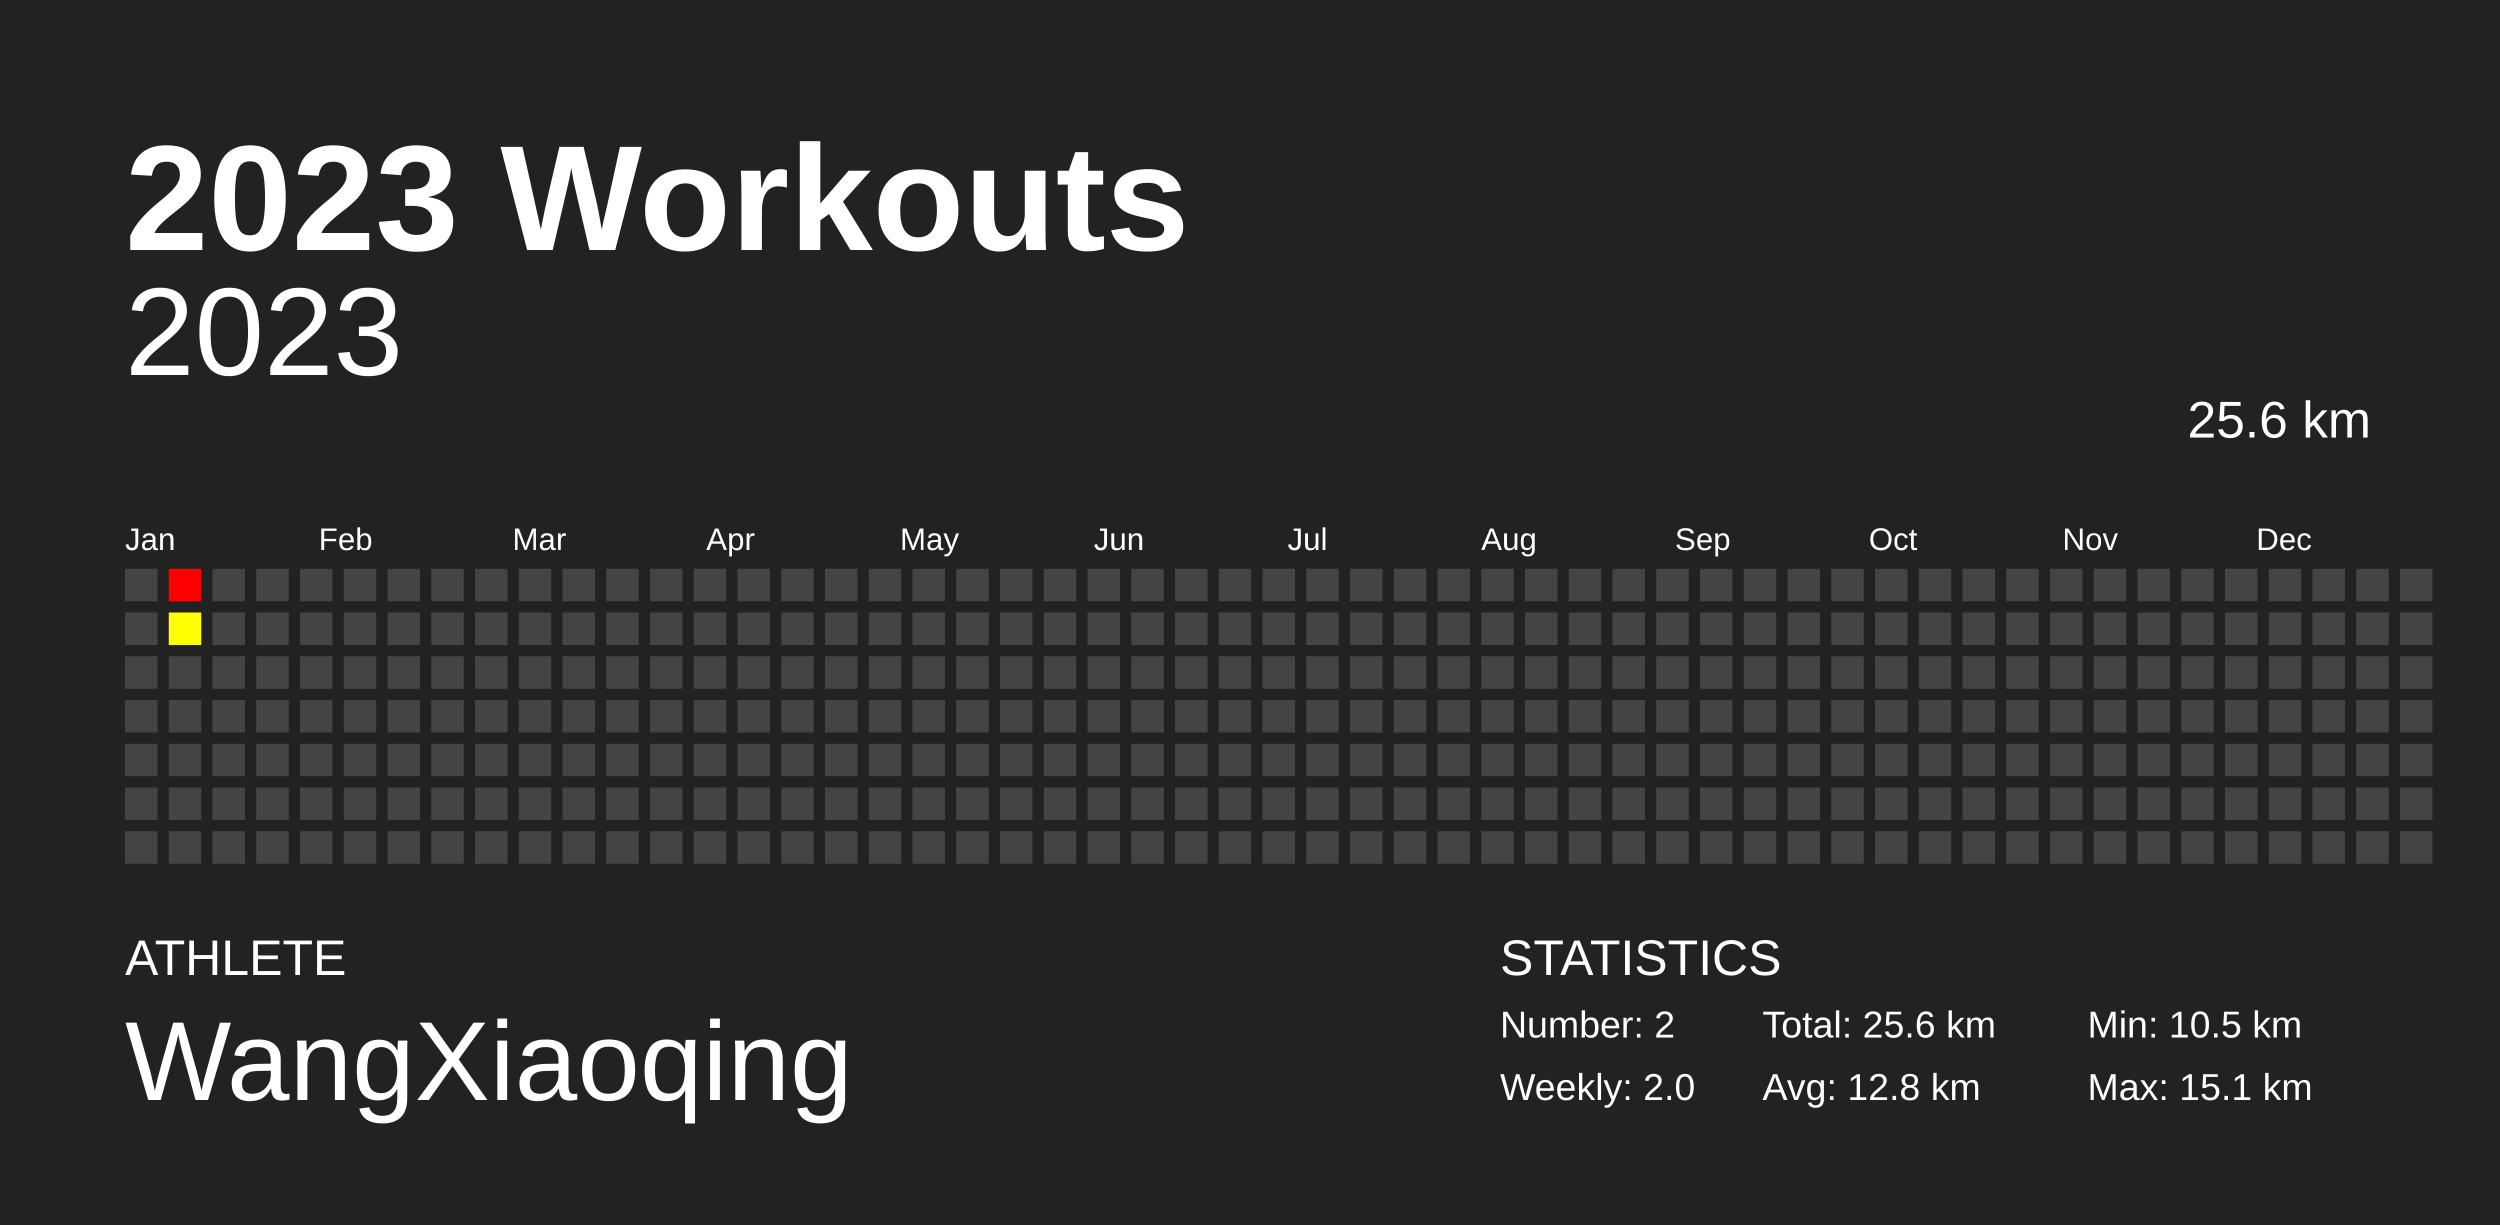
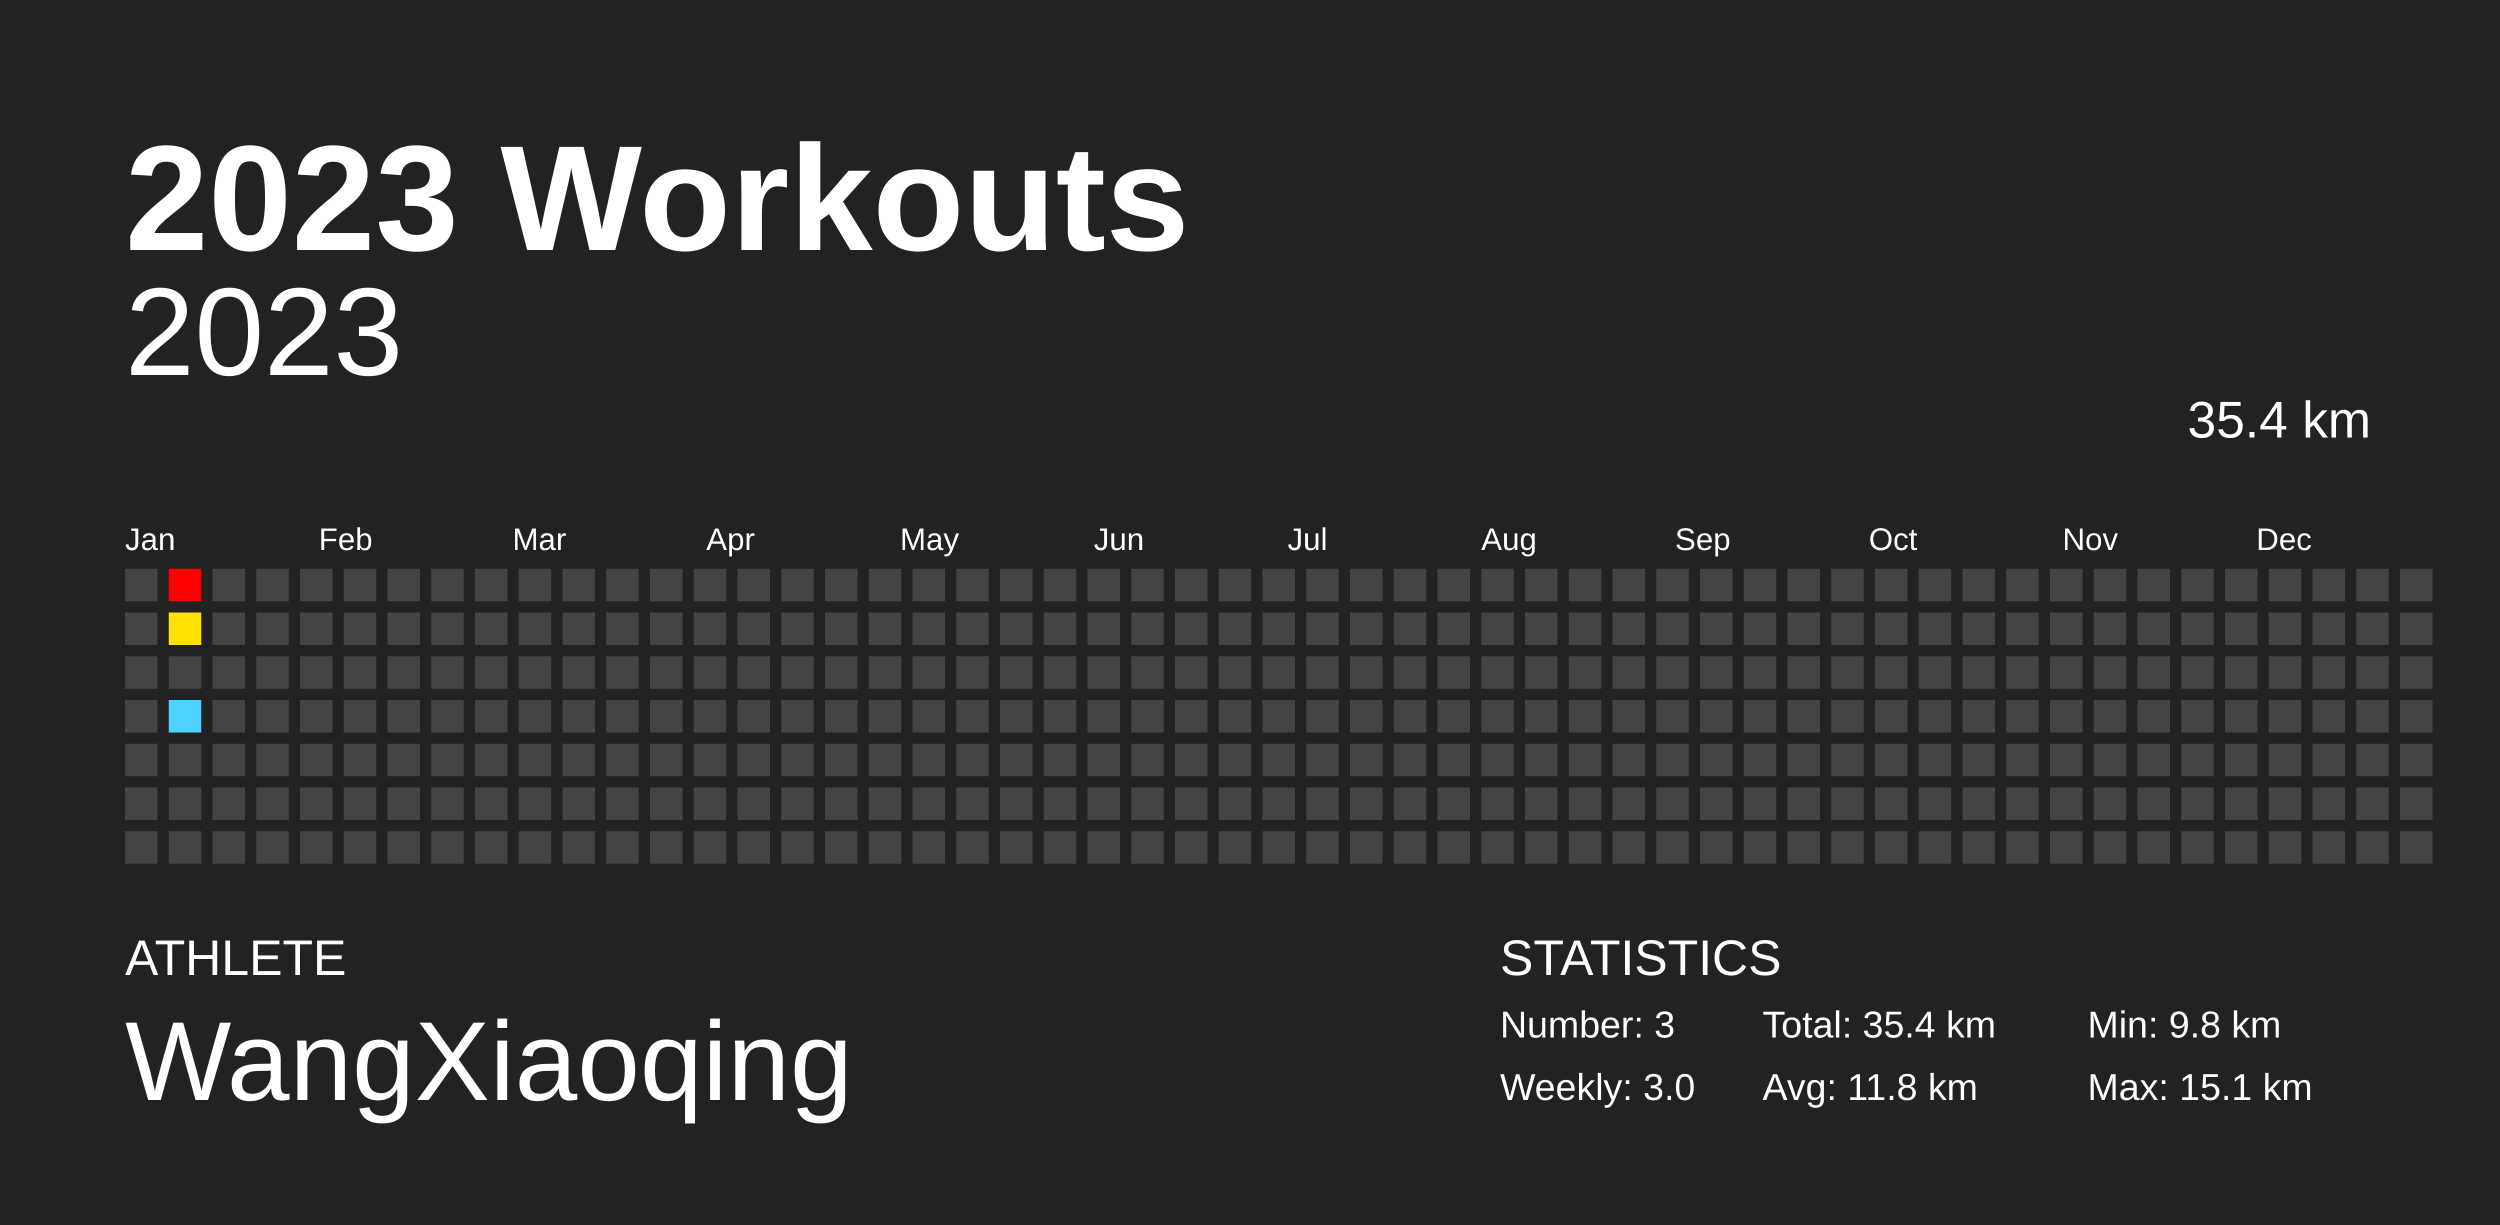
<svg xmlns="http://www.w3.org/2000/svg" baseProfile="full" height="98mm" version="1.1" viewBox="0,0,200,98" width="200mm">
  <defs />
  <rect fill="#222222" height="98" width="200" x="0" y="0" />
  <text fill="#FFFFFF" style="font-size:12px; font-family:Arial; font-weight:bold;" x="10" y="20">2023 Workouts</text>
  <text fill="#FFFFFF" style="font-size:4px; font-family:Arial" x="10" y="78">ATHLETE</text>
  <text fill="#FFFFFF" style="font-size:9px; font-family:Arial" x="10" y="88">WangXiaoqing</text>
  <text fill="#FFFFFF" style="font-size:4px; font-family:Arial" x="120" y="78">STATISTICS</text>
-   <text fill="#FFFFFF" style="font-size:3px; font-family:Arial" x="120" y="83">Number: 2</text>
-   <text fill="#FFFFFF" style="font-size:3px; font-family:Arial" x="120" y="88">Weekly: 2.0</text>
-   <text fill="#FFFFFF" style="font-size:3px; font-family:Arial" x="141" y="83">Total: 25.6 km</text>
-   <text fill="#FFFFFF" style="font-size:3px; font-family:Arial" x="141" y="88">Avg: 12.8 km</text>
-   <text fill="#FFFFFF" style="font-size:3px; font-family:Arial" x="167" y="83">Min: 10.5 km</text>
+   <text fill="#FFFFFF" style="font-size:3px; font-family:Arial" x="120" y="83">Number: 3</text>
+   <text fill="#FFFFFF" style="font-size:3px; font-family:Arial" x="120" y="88">Weekly: 3.0</text>
+   <text fill="#FFFFFF" style="font-size:3px; font-family:Arial" x="141" y="83">Total: 35.4 km</text>
+   <text fill="#FFFFFF" style="font-size:3px; font-family:Arial" x="141" y="88">Avg: 11.8 km</text>
+   <text fill="#FFFFFF" style="font-size:3px; font-family:Arial" x="167" y="83">Min: 9.8 km</text>
  <text fill="#FFFFFF" style="font-size:3px; font-family:Arial" x="167" y="88">Max: 15.1 km</text>
  <text alignment-baseline="hanging" fill="#FFFFFF" style="font-size:10.0px; font-family:Arial;" x="10" y="30">2023</text>
-   <text alignment-baseline="hanging" fill="#FFFFFF" style="font-size:4.125px; font-family:Arial;" x="175" y="35">25.6 km</text>
+   <text alignment-baseline="hanging" fill="#FFFFFF" style="font-size:4.125px; font-family:Arial;" x="175" y="35">35.4 km</text>
  <text fill="#FFFFFF" style="font-size:2.5px; font-family:Arial" x="10.0" y="44">Jan</text>
  <text fill="#FFFFFF" style="font-size:2.5px; font-family:Arial" x="25.5" y="44">Feb</text>
  <text fill="#FFFFFF" style="font-size:2.5px; font-family:Arial" x="41.0" y="44">Mar</text>
  <text fill="#FFFFFF" style="font-size:2.5px; font-family:Arial" x="56.5" y="44">Apr</text>
  <text fill="#FFFFFF" style="font-size:2.5px; font-family:Arial" x="72.0" y="44">May</text>
  <text fill="#FFFFFF" style="font-size:2.5px; font-family:Arial" x="87.5" y="44">Jun</text>
  <text fill="#FFFFFF" style="font-size:2.5px; font-family:Arial" x="103.0" y="44">Jul</text>
  <text fill="#FFFFFF" style="font-size:2.5px; font-family:Arial" x="118.5" y="44">Aug</text>
  <text fill="#FFFFFF" style="font-size:2.5px; font-family:Arial" x="134.0" y="44">Sep</text>
  <text fill="#FFFFFF" style="font-size:2.5px; font-family:Arial" x="149.5" y="44">Oct</text>
  <text fill="#FFFFFF" style="font-size:2.5px; font-family:Arial" x="165.0" y="44">Nov</text>
  <text fill="#FFFFFF" style="font-size:2.5px; font-family:Arial" x="180.5" y="44">Dec</text>
  <rect fill="#444444" height="2.6" width="2.6" x="10.0" y="45.5" />
  <rect fill="#444444" height="2.6" width="2.6" x="10.0" y="49.0" />
  <rect fill="#444444" height="2.6" width="2.6" x="10.0" y="52.5" />
  <rect fill="#444444" height="2.6" width="2.6" x="10.0" y="56.0" />
  <rect fill="#444444" height="2.6" width="2.6" x="10.0" y="59.5" />
  <rect fill="#444444" height="2.6" width="2.6" x="10.0" y="63.0" />
  <rect fill="#444444" height="2.6" width="2.6" x="10.0" y="66.5" />
  <rect fill="#ff0000" height="2.6" width="2.6" x="13.5" y="45.5" />
-   <rect fill="#ffff00" height="2.6" width="2.6" x="13.5" y="49.0" />
+   <rect fill="#ffe100" height="2.6" width="2.6" x="13.5" y="49.0" />
  <rect fill="#444444" height="2.6" width="2.6" x="13.5" y="52.5" />
-   <rect fill="#444444" height="2.6" width="2.6" x="13.5" y="56.0" />
+   <rect fill="#4dd2ff" height="2.6" width="2.6" x="13.5" y="56.0" />
  <rect fill="#444444" height="2.6" width="2.6" x="13.5" y="59.5" />
  <rect fill="#444444" height="2.6" width="2.6" x="13.5" y="63.0" />
  <rect fill="#444444" height="2.6" width="2.6" x="13.5" y="66.5" />
  <rect fill="#444444" height="2.6" width="2.6" x="17.0" y="45.5" />
  <rect fill="#444444" height="2.6" width="2.6" x="17.0" y="49.0" />
  <rect fill="#444444" height="2.6" width="2.6" x="17.0" y="52.5" />
  <rect fill="#444444" height="2.6" width="2.6" x="17.0" y="56.0" />
  <rect fill="#444444" height="2.6" width="2.6" x="17.0" y="59.5" />
  <rect fill="#444444" height="2.6" width="2.6" x="17.0" y="63.0" />
  <rect fill="#444444" height="2.6" width="2.6" x="17.0" y="66.5" />
  <rect fill="#444444" height="2.6" width="2.6" x="20.5" y="45.5" />
  <rect fill="#444444" height="2.6" width="2.6" x="20.5" y="49.0" />
  <rect fill="#444444" height="2.6" width="2.6" x="20.5" y="52.5" />
  <rect fill="#444444" height="2.6" width="2.6" x="20.5" y="56.0" />
  <rect fill="#444444" height="2.6" width="2.6" x="20.5" y="59.5" />
  <rect fill="#444444" height="2.6" width="2.6" x="20.5" y="63.0" />
  <rect fill="#444444" height="2.6" width="2.6" x="20.5" y="66.5" />
  <rect fill="#444444" height="2.6" width="2.6" x="24.0" y="45.5" />
  <rect fill="#444444" height="2.6" width="2.6" x="24.0" y="49.0" />
  <rect fill="#444444" height="2.6" width="2.6" x="24.0" y="52.5" />
  <rect fill="#444444" height="2.6" width="2.6" x="24.0" y="56.0" />
  <rect fill="#444444" height="2.6" width="2.6" x="24.0" y="59.5" />
  <rect fill="#444444" height="2.6" width="2.6" x="24.0" y="63.0" />
  <rect fill="#444444" height="2.6" width="2.6" x="24.0" y="66.5" />
  <rect fill="#444444" height="2.6" width="2.6" x="27.5" y="45.5" />
  <rect fill="#444444" height="2.6" width="2.6" x="27.5" y="49.0" />
  <rect fill="#444444" height="2.6" width="2.6" x="27.5" y="52.5" />
  <rect fill="#444444" height="2.6" width="2.6" x="27.5" y="56.0" />
  <rect fill="#444444" height="2.6" width="2.6" x="27.5" y="59.5" />
  <rect fill="#444444" height="2.6" width="2.6" x="27.5" y="63.0" />
  <rect fill="#444444" height="2.6" width="2.6" x="27.5" y="66.5" />
  <rect fill="#444444" height="2.6" width="2.6" x="31.0" y="45.5" />
  <rect fill="#444444" height="2.6" width="2.6" x="31.0" y="49.0" />
  <rect fill="#444444" height="2.6" width="2.6" x="31.0" y="52.5" />
  <rect fill="#444444" height="2.6" width="2.6" x="31.0" y="56.0" />
  <rect fill="#444444" height="2.6" width="2.6" x="31.0" y="59.5" />
  <rect fill="#444444" height="2.6" width="2.6" x="31.0" y="63.0" />
  <rect fill="#444444" height="2.6" width="2.6" x="31.0" y="66.5" />
  <rect fill="#444444" height="2.6" width="2.6" x="34.5" y="45.5" />
  <rect fill="#444444" height="2.6" width="2.6" x="34.5" y="49.0" />
  <rect fill="#444444" height="2.6" width="2.6" x="34.5" y="52.5" />
  <rect fill="#444444" height="2.6" width="2.6" x="34.5" y="56.0" />
  <rect fill="#444444" height="2.6" width="2.6" x="34.5" y="59.5" />
  <rect fill="#444444" height="2.6" width="2.6" x="34.5" y="63.0" />
  <rect fill="#444444" height="2.6" width="2.6" x="34.5" y="66.5" />
  <rect fill="#444444" height="2.6" width="2.6" x="38.0" y="45.5" />
  <rect fill="#444444" height="2.6" width="2.6" x="38.0" y="49.0" />
  <rect fill="#444444" height="2.6" width="2.6" x="38.0" y="52.5" />
  <rect fill="#444444" height="2.6" width="2.6" x="38.0" y="56.0" />
  <rect fill="#444444" height="2.6" width="2.6" x="38.0" y="59.5" />
  <rect fill="#444444" height="2.6" width="2.6" x="38.0" y="63.0" />
  <rect fill="#444444" height="2.6" width="2.6" x="38.0" y="66.5" />
  <rect fill="#444444" height="2.6" width="2.6" x="41.5" y="45.5" />
  <rect fill="#444444" height="2.6" width="2.6" x="41.5" y="49.0" />
  <rect fill="#444444" height="2.6" width="2.6" x="41.5" y="52.5" />
  <rect fill="#444444" height="2.6" width="2.6" x="41.5" y="56.0" />
  <rect fill="#444444" height="2.6" width="2.6" x="41.5" y="59.5" />
  <rect fill="#444444" height="2.6" width="2.6" x="41.5" y="63.0" />
  <rect fill="#444444" height="2.6" width="2.6" x="41.5" y="66.5" />
  <rect fill="#444444" height="2.6" width="2.6" x="45.0" y="45.5" />
  <rect fill="#444444" height="2.6" width="2.6" x="45.0" y="49.0" />
  <rect fill="#444444" height="2.6" width="2.6" x="45.0" y="52.5" />
  <rect fill="#444444" height="2.6" width="2.6" x="45.0" y="56.0" />
  <rect fill="#444444" height="2.6" width="2.6" x="45.0" y="59.5" />
  <rect fill="#444444" height="2.6" width="2.6" x="45.0" y="63.0" />
  <rect fill="#444444" height="2.6" width="2.6" x="45.0" y="66.5" />
  <rect fill="#444444" height="2.6" width="2.6" x="48.5" y="45.5" />
  <rect fill="#444444" height="2.6" width="2.6" x="48.5" y="49.0" />
  <rect fill="#444444" height="2.6" width="2.6" x="48.5" y="52.5" />
  <rect fill="#444444" height="2.6" width="2.6" x="48.5" y="56.0" />
  <rect fill="#444444" height="2.6" width="2.6" x="48.5" y="59.5" />
  <rect fill="#444444" height="2.6" width="2.6" x="48.5" y="63.0" />
  <rect fill="#444444" height="2.6" width="2.6" x="48.5" y="66.5" />
  <rect fill="#444444" height="2.6" width="2.6" x="52.0" y="45.5" />
  <rect fill="#444444" height="2.6" width="2.6" x="52.0" y="49.0" />
  <rect fill="#444444" height="2.6" width="2.6" x="52.0" y="52.5" />
  <rect fill="#444444" height="2.6" width="2.6" x="52.0" y="56.0" />
  <rect fill="#444444" height="2.6" width="2.6" x="52.0" y="59.5" />
  <rect fill="#444444" height="2.6" width="2.6" x="52.0" y="63.0" />
  <rect fill="#444444" height="2.6" width="2.6" x="52.0" y="66.5" />
  <rect fill="#444444" height="2.6" width="2.6" x="55.5" y="45.5" />
  <rect fill="#444444" height="2.6" width="2.6" x="55.5" y="49.0" />
  <rect fill="#444444" height="2.6" width="2.6" x="55.5" y="52.5" />
  <rect fill="#444444" height="2.6" width="2.6" x="55.5" y="56.0" />
  <rect fill="#444444" height="2.6" width="2.6" x="55.5" y="59.5" />
  <rect fill="#444444" height="2.6" width="2.6" x="55.5" y="63.0" />
  <rect fill="#444444" height="2.6" width="2.6" x="55.5" y="66.5" />
  <rect fill="#444444" height="2.6" width="2.6" x="59.0" y="45.5" />
  <rect fill="#444444" height="2.6" width="2.6" x="59.0" y="49.0" />
  <rect fill="#444444" height="2.6" width="2.6" x="59.0" y="52.5" />
  <rect fill="#444444" height="2.6" width="2.6" x="59.0" y="56.0" />
  <rect fill="#444444" height="2.6" width="2.6" x="59.0" y="59.5" />
  <rect fill="#444444" height="2.6" width="2.6" x="59.0" y="63.0" />
  <rect fill="#444444" height="2.6" width="2.6" x="59.0" y="66.5" />
  <rect fill="#444444" height="2.6" width="2.6" x="62.5" y="45.5" />
  <rect fill="#444444" height="2.6" width="2.6" x="62.5" y="49.0" />
  <rect fill="#444444" height="2.6" width="2.6" x="62.5" y="52.5" />
  <rect fill="#444444" height="2.6" width="2.6" x="62.5" y="56.0" />
  <rect fill="#444444" height="2.6" width="2.6" x="62.5" y="59.5" />
  <rect fill="#444444" height="2.6" width="2.6" x="62.5" y="63.0" />
  <rect fill="#444444" height="2.6" width="2.6" x="62.5" y="66.5" />
  <rect fill="#444444" height="2.6" width="2.6" x="66.0" y="45.5" />
  <rect fill="#444444" height="2.6" width="2.6" x="66.0" y="49.0" />
  <rect fill="#444444" height="2.6" width="2.6" x="66.0" y="52.5" />
  <rect fill="#444444" height="2.6" width="2.6" x="66.0" y="56.0" />
  <rect fill="#444444" height="2.6" width="2.6" x="66.0" y="59.5" />
  <rect fill="#444444" height="2.6" width="2.6" x="66.0" y="63.0" />
  <rect fill="#444444" height="2.6" width="2.6" x="66.0" y="66.5" />
  <rect fill="#444444" height="2.6" width="2.6" x="69.5" y="45.5" />
  <rect fill="#444444" height="2.6" width="2.6" x="69.5" y="49.0" />
  <rect fill="#444444" height="2.6" width="2.6" x="69.5" y="52.5" />
  <rect fill="#444444" height="2.6" width="2.6" x="69.5" y="56.0" />
  <rect fill="#444444" height="2.6" width="2.6" x="69.5" y="59.5" />
  <rect fill="#444444" height="2.6" width="2.6" x="69.5" y="63.0" />
  <rect fill="#444444" height="2.6" width="2.6" x="69.5" y="66.5" />
  <rect fill="#444444" height="2.6" width="2.6" x="73.0" y="45.5" />
  <rect fill="#444444" height="2.6" width="2.6" x="73.0" y="49.0" />
  <rect fill="#444444" height="2.6" width="2.6" x="73.0" y="52.5" />
  <rect fill="#444444" height="2.6" width="2.6" x="73.0" y="56.0" />
  <rect fill="#444444" height="2.6" width="2.6" x="73.0" y="59.5" />
  <rect fill="#444444" height="2.6" width="2.6" x="73.0" y="63.0" />
  <rect fill="#444444" height="2.6" width="2.6" x="73.0" y="66.5" />
  <rect fill="#444444" height="2.6" width="2.6" x="76.5" y="45.5" />
  <rect fill="#444444" height="2.6" width="2.6" x="76.5" y="49.0" />
  <rect fill="#444444" height="2.6" width="2.6" x="76.5" y="52.5" />
  <rect fill="#444444" height="2.6" width="2.6" x="76.5" y="56.0" />
  <rect fill="#444444" height="2.6" width="2.6" x="76.5" y="59.5" />
  <rect fill="#444444" height="2.6" width="2.6" x="76.5" y="63.0" />
  <rect fill="#444444" height="2.6" width="2.6" x="76.5" y="66.5" />
  <rect fill="#444444" height="2.6" width="2.6" x="80.0" y="45.5" />
  <rect fill="#444444" height="2.6" width="2.6" x="80.0" y="49.0" />
  <rect fill="#444444" height="2.6" width="2.6" x="80.0" y="52.5" />
  <rect fill="#444444" height="2.6" width="2.6" x="80.0" y="56.0" />
  <rect fill="#444444" height="2.6" width="2.6" x="80.0" y="59.5" />
  <rect fill="#444444" height="2.6" width="2.6" x="80.0" y="63.0" />
  <rect fill="#444444" height="2.6" width="2.6" x="80.0" y="66.5" />
  <rect fill="#444444" height="2.6" width="2.6" x="83.5" y="45.5" />
  <rect fill="#444444" height="2.6" width="2.6" x="83.5" y="49.0" />
  <rect fill="#444444" height="2.6" width="2.6" x="83.5" y="52.5" />
  <rect fill="#444444" height="2.6" width="2.6" x="83.5" y="56.0" />
  <rect fill="#444444" height="2.6" width="2.6" x="83.5" y="59.5" />
  <rect fill="#444444" height="2.6" width="2.6" x="83.5" y="63.0" />
  <rect fill="#444444" height="2.6" width="2.6" x="83.5" y="66.5" />
  <rect fill="#444444" height="2.6" width="2.6" x="87.0" y="45.5" />
  <rect fill="#444444" height="2.6" width="2.6" x="87.0" y="49.0" />
  <rect fill="#444444" height="2.6" width="2.6" x="87.0" y="52.5" />
  <rect fill="#444444" height="2.6" width="2.6" x="87.0" y="56.0" />
  <rect fill="#444444" height="2.6" width="2.6" x="87.0" y="59.5" />
  <rect fill="#444444" height="2.6" width="2.6" x="87.0" y="63.0" />
  <rect fill="#444444" height="2.6" width="2.6" x="87.0" y="66.5" />
  <rect fill="#444444" height="2.6" width="2.6" x="90.5" y="45.5" />
  <rect fill="#444444" height="2.6" width="2.6" x="90.5" y="49.0" />
  <rect fill="#444444" height="2.6" width="2.6" x="90.5" y="52.5" />
  <rect fill="#444444" height="2.6" width="2.6" x="90.5" y="56.0" />
  <rect fill="#444444" height="2.6" width="2.6" x="90.5" y="59.5" />
  <rect fill="#444444" height="2.6" width="2.6" x="90.5" y="63.0" />
  <rect fill="#444444" height="2.6" width="2.6" x="90.5" y="66.5" />
  <rect fill="#444444" height="2.6" width="2.6" x="94.0" y="45.5" />
  <rect fill="#444444" height="2.6" width="2.6" x="94.0" y="49.0" />
  <rect fill="#444444" height="2.6" width="2.6" x="94.0" y="52.5" />
  <rect fill="#444444" height="2.6" width="2.6" x="94.0" y="56.0" />
  <rect fill="#444444" height="2.6" width="2.6" x="94.0" y="59.5" />
  <rect fill="#444444" height="2.6" width="2.6" x="94.0" y="63.0" />
  <rect fill="#444444" height="2.6" width="2.6" x="94.0" y="66.5" />
  <rect fill="#444444" height="2.6" width="2.6" x="97.5" y="45.5" />
  <rect fill="#444444" height="2.6" width="2.6" x="97.5" y="49.0" />
  <rect fill="#444444" height="2.6" width="2.6" x="97.5" y="52.5" />
  <rect fill="#444444" height="2.6" width="2.6" x="97.5" y="56.0" />
  <rect fill="#444444" height="2.6" width="2.6" x="97.5" y="59.5" />
  <rect fill="#444444" height="2.6" width="2.6" x="97.5" y="63.0" />
  <rect fill="#444444" height="2.6" width="2.6" x="97.5" y="66.5" />
  <rect fill="#444444" height="2.6" width="2.6" x="101.0" y="45.5" />
  <rect fill="#444444" height="2.6" width="2.6" x="101.0" y="49.0" />
  <rect fill="#444444" height="2.6" width="2.6" x="101.0" y="52.5" />
  <rect fill="#444444" height="2.6" width="2.6" x="101.0" y="56.0" />
  <rect fill="#444444" height="2.6" width="2.6" x="101.0" y="59.5" />
  <rect fill="#444444" height="2.6" width="2.6" x="101.0" y="63.0" />
  <rect fill="#444444" height="2.6" width="2.6" x="101.0" y="66.5" />
  <rect fill="#444444" height="2.6" width="2.6" x="104.5" y="45.5" />
  <rect fill="#444444" height="2.6" width="2.6" x="104.5" y="49.0" />
  <rect fill="#444444" height="2.6" width="2.6" x="104.5" y="52.5" />
  <rect fill="#444444" height="2.6" width="2.6" x="104.5" y="56.0" />
  <rect fill="#444444" height="2.6" width="2.6" x="104.5" y="59.5" />
  <rect fill="#444444" height="2.6" width="2.6" x="104.5" y="63.0" />
  <rect fill="#444444" height="2.6" width="2.6" x="104.5" y="66.5" />
  <rect fill="#444444" height="2.6" width="2.6" x="108.0" y="45.5" />
  <rect fill="#444444" height="2.6" width="2.6" x="108.0" y="49.0" />
  <rect fill="#444444" height="2.6" width="2.6" x="108.0" y="52.5" />
  <rect fill="#444444" height="2.6" width="2.6" x="108.0" y="56.0" />
  <rect fill="#444444" height="2.6" width="2.6" x="108.0" y="59.5" />
  <rect fill="#444444" height="2.6" width="2.6" x="108.0" y="63.0" />
  <rect fill="#444444" height="2.6" width="2.6" x="108.0" y="66.5" />
  <rect fill="#444444" height="2.6" width="2.6" x="111.5" y="45.5" />
  <rect fill="#444444" height="2.6" width="2.6" x="111.5" y="49.0" />
  <rect fill="#444444" height="2.6" width="2.6" x="111.5" y="52.5" />
  <rect fill="#444444" height="2.6" width="2.6" x="111.5" y="56.0" />
  <rect fill="#444444" height="2.6" width="2.6" x="111.5" y="59.5" />
  <rect fill="#444444" height="2.6" width="2.6" x="111.5" y="63.0" />
  <rect fill="#444444" height="2.6" width="2.6" x="111.5" y="66.5" />
  <rect fill="#444444" height="2.6" width="2.6" x="115.0" y="45.5" />
  <rect fill="#444444" height="2.6" width="2.6" x="115.0" y="49.0" />
  <rect fill="#444444" height="2.6" width="2.6" x="115.0" y="52.5" />
  <rect fill="#444444" height="2.6" width="2.6" x="115.0" y="56.0" />
  <rect fill="#444444" height="2.6" width="2.6" x="115.0" y="59.5" />
  <rect fill="#444444" height="2.6" width="2.6" x="115.0" y="63.0" />
  <rect fill="#444444" height="2.6" width="2.6" x="115.0" y="66.5" />
  <rect fill="#444444" height="2.6" width="2.6" x="118.5" y="45.5" />
  <rect fill="#444444" height="2.6" width="2.6" x="118.5" y="49.0" />
  <rect fill="#444444" height="2.6" width="2.6" x="118.5" y="52.5" />
  <rect fill="#444444" height="2.6" width="2.6" x="118.5" y="56.0" />
  <rect fill="#444444" height="2.6" width="2.6" x="118.5" y="59.5" />
  <rect fill="#444444" height="2.6" width="2.6" x="118.5" y="63.0" />
  <rect fill="#444444" height="2.6" width="2.6" x="118.5" y="66.5" />
  <rect fill="#444444" height="2.6" width="2.6" x="122.0" y="45.5" />
  <rect fill="#444444" height="2.6" width="2.6" x="122.0" y="49.0" />
  <rect fill="#444444" height="2.6" width="2.6" x="122.0" y="52.5" />
  <rect fill="#444444" height="2.6" width="2.6" x="122.0" y="56.0" />
  <rect fill="#444444" height="2.6" width="2.6" x="122.0" y="59.5" />
  <rect fill="#444444" height="2.6" width="2.6" x="122.0" y="63.0" />
  <rect fill="#444444" height="2.6" width="2.6" x="122.0" y="66.5" />
  <rect fill="#444444" height="2.6" width="2.6" x="125.5" y="45.5" />
  <rect fill="#444444" height="2.6" width="2.6" x="125.5" y="49.0" />
  <rect fill="#444444" height="2.6" width="2.6" x="125.5" y="52.5" />
  <rect fill="#444444" height="2.6" width="2.6" x="125.5" y="56.0" />
  <rect fill="#444444" height="2.6" width="2.6" x="125.5" y="59.5" />
  <rect fill="#444444" height="2.6" width="2.6" x="125.5" y="63.0" />
  <rect fill="#444444" height="2.6" width="2.6" x="125.5" y="66.5" />
  <rect fill="#444444" height="2.6" width="2.6" x="129.0" y="45.5" />
  <rect fill="#444444" height="2.6" width="2.6" x="129.0" y="49.0" />
  <rect fill="#444444" height="2.6" width="2.6" x="129.0" y="52.5" />
  <rect fill="#444444" height="2.6" width="2.6" x="129.0" y="56.0" />
  <rect fill="#444444" height="2.6" width="2.6" x="129.0" y="59.5" />
  <rect fill="#444444" height="2.6" width="2.6" x="129.0" y="63.0" />
  <rect fill="#444444" height="2.6" width="2.6" x="129.0" y="66.5" />
  <rect fill="#444444" height="2.6" width="2.6" x="132.5" y="45.5" />
  <rect fill="#444444" height="2.6" width="2.6" x="132.5" y="49.0" />
  <rect fill="#444444" height="2.6" width="2.6" x="132.5" y="52.5" />
  <rect fill="#444444" height="2.6" width="2.6" x="132.5" y="56.0" />
  <rect fill="#444444" height="2.6" width="2.6" x="132.5" y="59.5" />
  <rect fill="#444444" height="2.6" width="2.6" x="132.5" y="63.0" />
  <rect fill="#444444" height="2.6" width="2.6" x="132.5" y="66.5" />
  <rect fill="#444444" height="2.6" width="2.6" x="136.0" y="45.5" />
  <rect fill="#444444" height="2.6" width="2.6" x="136.0" y="49.0" />
  <rect fill="#444444" height="2.6" width="2.6" x="136.0" y="52.5" />
  <rect fill="#444444" height="2.6" width="2.6" x="136.0" y="56.0" />
  <rect fill="#444444" height="2.6" width="2.6" x="136.0" y="59.5" />
  <rect fill="#444444" height="2.6" width="2.6" x="136.0" y="63.0" />
  <rect fill="#444444" height="2.6" width="2.6" x="136.0" y="66.5" />
  <rect fill="#444444" height="2.6" width="2.6" x="139.5" y="45.5" />
  <rect fill="#444444" height="2.6" width="2.6" x="139.5" y="49.0" />
  <rect fill="#444444" height="2.6" width="2.6" x="139.5" y="52.5" />
  <rect fill="#444444" height="2.6" width="2.6" x="139.5" y="56.0" />
  <rect fill="#444444" height="2.6" width="2.6" x="139.5" y="59.5" />
  <rect fill="#444444" height="2.6" width="2.6" x="139.5" y="63.0" />
  <rect fill="#444444" height="2.6" width="2.6" x="139.5" y="66.5" />
  <rect fill="#444444" height="2.6" width="2.6" x="143.0" y="45.5" />
  <rect fill="#444444" height="2.6" width="2.6" x="143.0" y="49.0" />
  <rect fill="#444444" height="2.6" width="2.6" x="143.0" y="52.5" />
  <rect fill="#444444" height="2.6" width="2.6" x="143.0" y="56.0" />
  <rect fill="#444444" height="2.6" width="2.6" x="143.0" y="59.5" />
  <rect fill="#444444" height="2.6" width="2.6" x="143.0" y="63.0" />
  <rect fill="#444444" height="2.6" width="2.6" x="143.0" y="66.5" />
  <rect fill="#444444" height="2.6" width="2.6" x="146.5" y="45.5" />
  <rect fill="#444444" height="2.6" width="2.6" x="146.5" y="49.0" />
  <rect fill="#444444" height="2.6" width="2.6" x="146.5" y="52.5" />
  <rect fill="#444444" height="2.6" width="2.6" x="146.5" y="56.0" />
  <rect fill="#444444" height="2.6" width="2.6" x="146.5" y="59.5" />
  <rect fill="#444444" height="2.6" width="2.6" x="146.5" y="63.0" />
  <rect fill="#444444" height="2.6" width="2.6" x="146.5" y="66.5" />
  <rect fill="#444444" height="2.6" width="2.6" x="150.0" y="45.5" />
  <rect fill="#444444" height="2.6" width="2.6" x="150.0" y="49.0" />
  <rect fill="#444444" height="2.6" width="2.6" x="150.0" y="52.5" />
  <rect fill="#444444" height="2.6" width="2.6" x="150.0" y="56.0" />
  <rect fill="#444444" height="2.6" width="2.6" x="150.0" y="59.5" />
  <rect fill="#444444" height="2.6" width="2.6" x="150.0" y="63.0" />
  <rect fill="#444444" height="2.6" width="2.6" x="150.0" y="66.5" />
  <rect fill="#444444" height="2.6" width="2.6" x="153.5" y="45.5" />
  <rect fill="#444444" height="2.6" width="2.6" x="153.5" y="49.0" />
  <rect fill="#444444" height="2.6" width="2.6" x="153.5" y="52.5" />
  <rect fill="#444444" height="2.6" width="2.6" x="153.5" y="56.0" />
  <rect fill="#444444" height="2.6" width="2.6" x="153.5" y="59.5" />
  <rect fill="#444444" height="2.6" width="2.6" x="153.5" y="63.0" />
  <rect fill="#444444" height="2.6" width="2.6" x="153.5" y="66.5" />
  <rect fill="#444444" height="2.6" width="2.6" x="157.0" y="45.5" />
  <rect fill="#444444" height="2.6" width="2.6" x="157.0" y="49.0" />
  <rect fill="#444444" height="2.6" width="2.6" x="157.0" y="52.5" />
  <rect fill="#444444" height="2.6" width="2.6" x="157.0" y="56.0" />
  <rect fill="#444444" height="2.6" width="2.6" x="157.0" y="59.5" />
  <rect fill="#444444" height="2.6" width="2.6" x="157.0" y="63.0" />
  <rect fill="#444444" height="2.6" width="2.6" x="157.0" y="66.5" />
  <rect fill="#444444" height="2.6" width="2.6" x="160.5" y="45.5" />
  <rect fill="#444444" height="2.6" width="2.6" x="160.5" y="49.0" />
  <rect fill="#444444" height="2.6" width="2.6" x="160.5" y="52.5" />
  <rect fill="#444444" height="2.6" width="2.6" x="160.5" y="56.0" />
  <rect fill="#444444" height="2.6" width="2.6" x="160.5" y="59.5" />
  <rect fill="#444444" height="2.6" width="2.6" x="160.5" y="63.0" />
  <rect fill="#444444" height="2.6" width="2.6" x="160.5" y="66.5" />
  <rect fill="#444444" height="2.6" width="2.6" x="164.0" y="45.5" />
  <rect fill="#444444" height="2.6" width="2.6" x="164.0" y="49.0" />
  <rect fill="#444444" height="2.6" width="2.6" x="164.0" y="52.5" />
  <rect fill="#444444" height="2.6" width="2.6" x="164.0" y="56.0" />
  <rect fill="#444444" height="2.6" width="2.6" x="164.0" y="59.5" />
  <rect fill="#444444" height="2.6" width="2.6" x="164.0" y="63.0" />
  <rect fill="#444444" height="2.6" width="2.6" x="164.0" y="66.5" />
  <rect fill="#444444" height="2.6" width="2.6" x="167.5" y="45.5" />
  <rect fill="#444444" height="2.6" width="2.6" x="167.5" y="49.0" />
  <rect fill="#444444" height="2.6" width="2.6" x="167.5" y="52.5" />
  <rect fill="#444444" height="2.6" width="2.6" x="167.5" y="56.0" />
  <rect fill="#444444" height="2.6" width="2.6" x="167.5" y="59.5" />
  <rect fill="#444444" height="2.6" width="2.6" x="167.5" y="63.0" />
  <rect fill="#444444" height="2.6" width="2.6" x="167.5" y="66.5" />
  <rect fill="#444444" height="2.6" width="2.6" x="171.0" y="45.5" />
  <rect fill="#444444" height="2.6" width="2.6" x="171.0" y="49.0" />
  <rect fill="#444444" height="2.6" width="2.6" x="171.0" y="52.5" />
  <rect fill="#444444" height="2.6" width="2.6" x="171.0" y="56.0" />
  <rect fill="#444444" height="2.6" width="2.6" x="171.0" y="59.5" />
  <rect fill="#444444" height="2.6" width="2.6" x="171.0" y="63.0" />
  <rect fill="#444444" height="2.6" width="2.6" x="171.0" y="66.5" />
  <rect fill="#444444" height="2.6" width="2.6" x="174.5" y="45.5" />
  <rect fill="#444444" height="2.6" width="2.6" x="174.5" y="49.0" />
  <rect fill="#444444" height="2.6" width="2.6" x="174.5" y="52.5" />
  <rect fill="#444444" height="2.6" width="2.6" x="174.5" y="56.0" />
  <rect fill="#444444" height="2.6" width="2.6" x="174.5" y="59.5" />
  <rect fill="#444444" height="2.6" width="2.6" x="174.5" y="63.0" />
  <rect fill="#444444" height="2.6" width="2.6" x="174.5" y="66.5" />
  <rect fill="#444444" height="2.6" width="2.6" x="178.0" y="45.5" />
  <rect fill="#444444" height="2.6" width="2.6" x="178.0" y="49.0" />
  <rect fill="#444444" height="2.6" width="2.6" x="178.0" y="52.5" />
  <rect fill="#444444" height="2.6" width="2.6" x="178.0" y="56.0" />
  <rect fill="#444444" height="2.6" width="2.6" x="178.0" y="59.5" />
  <rect fill="#444444" height="2.6" width="2.6" x="178.0" y="63.0" />
  <rect fill="#444444" height="2.6" width="2.6" x="178.0" y="66.5" />
  <rect fill="#444444" height="2.6" width="2.6" x="181.5" y="45.5" />
  <rect fill="#444444" height="2.6" width="2.6" x="181.5" y="49.0" />
  <rect fill="#444444" height="2.6" width="2.6" x="181.5" y="52.5" />
  <rect fill="#444444" height="2.6" width="2.6" x="181.5" y="56.0" />
  <rect fill="#444444" height="2.6" width="2.6" x="181.5" y="59.5" />
  <rect fill="#444444" height="2.6" width="2.6" x="181.5" y="63.0" />
  <rect fill="#444444" height="2.6" width="2.6" x="181.5" y="66.5" />
  <rect fill="#444444" height="2.6" width="2.6" x="185.0" y="45.5" />
  <rect fill="#444444" height="2.6" width="2.6" x="185.0" y="49.0" />
  <rect fill="#444444" height="2.6" width="2.6" x="185.0" y="52.5" />
  <rect fill="#444444" height="2.6" width="2.6" x="185.0" y="56.0" />
  <rect fill="#444444" height="2.6" width="2.6" x="185.0" y="59.5" />
  <rect fill="#444444" height="2.6" width="2.6" x="185.0" y="63.0" />
  <rect fill="#444444" height="2.6" width="2.6" x="185.0" y="66.5" />
  <rect fill="#444444" height="2.6" width="2.6" x="188.5" y="45.5" />
  <rect fill="#444444" height="2.6" width="2.6" x="188.5" y="49.0" />
  <rect fill="#444444" height="2.6" width="2.6" x="188.5" y="52.5" />
  <rect fill="#444444" height="2.6" width="2.6" x="188.5" y="56.0" />
  <rect fill="#444444" height="2.6" width="2.6" x="188.5" y="59.5" />
  <rect fill="#444444" height="2.6" width="2.6" x="188.5" y="63.0" />
  <rect fill="#444444" height="2.6" width="2.6" x="188.5" y="66.5" />
  <rect fill="#444444" height="2.6" width="2.6" x="192.0" y="45.5" />
  <rect fill="#444444" height="2.6" width="2.6" x="192.0" y="49.0" />
  <rect fill="#444444" height="2.6" width="2.6" x="192.0" y="52.5" />
  <rect fill="#444444" height="2.6" width="2.6" x="192.0" y="56.0" />
  <rect fill="#444444" height="2.6" width="2.6" x="192.0" y="59.5" />
  <rect fill="#444444" height="2.6" width="2.6" x="192.0" y="63.0" />
  <rect fill="#444444" height="2.6" width="2.6" x="192.0" y="66.5" />
</svg>
